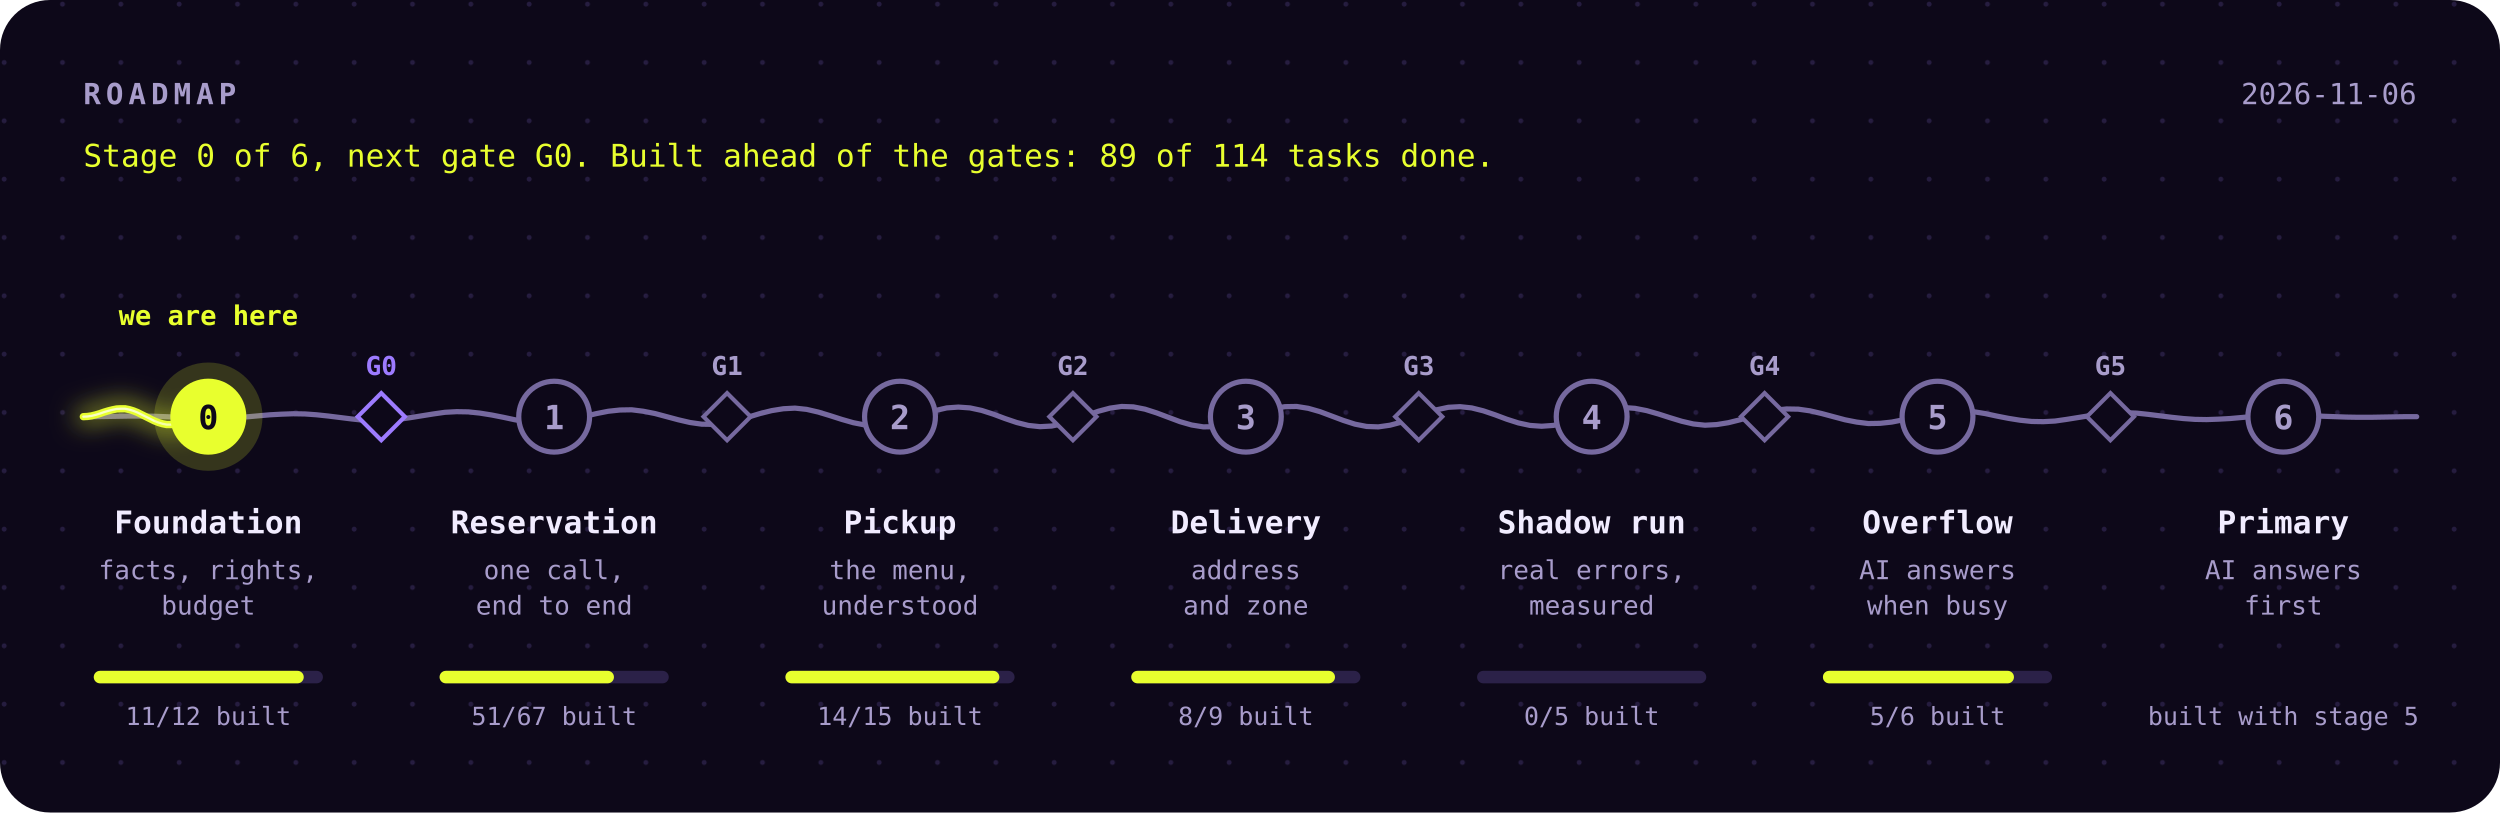
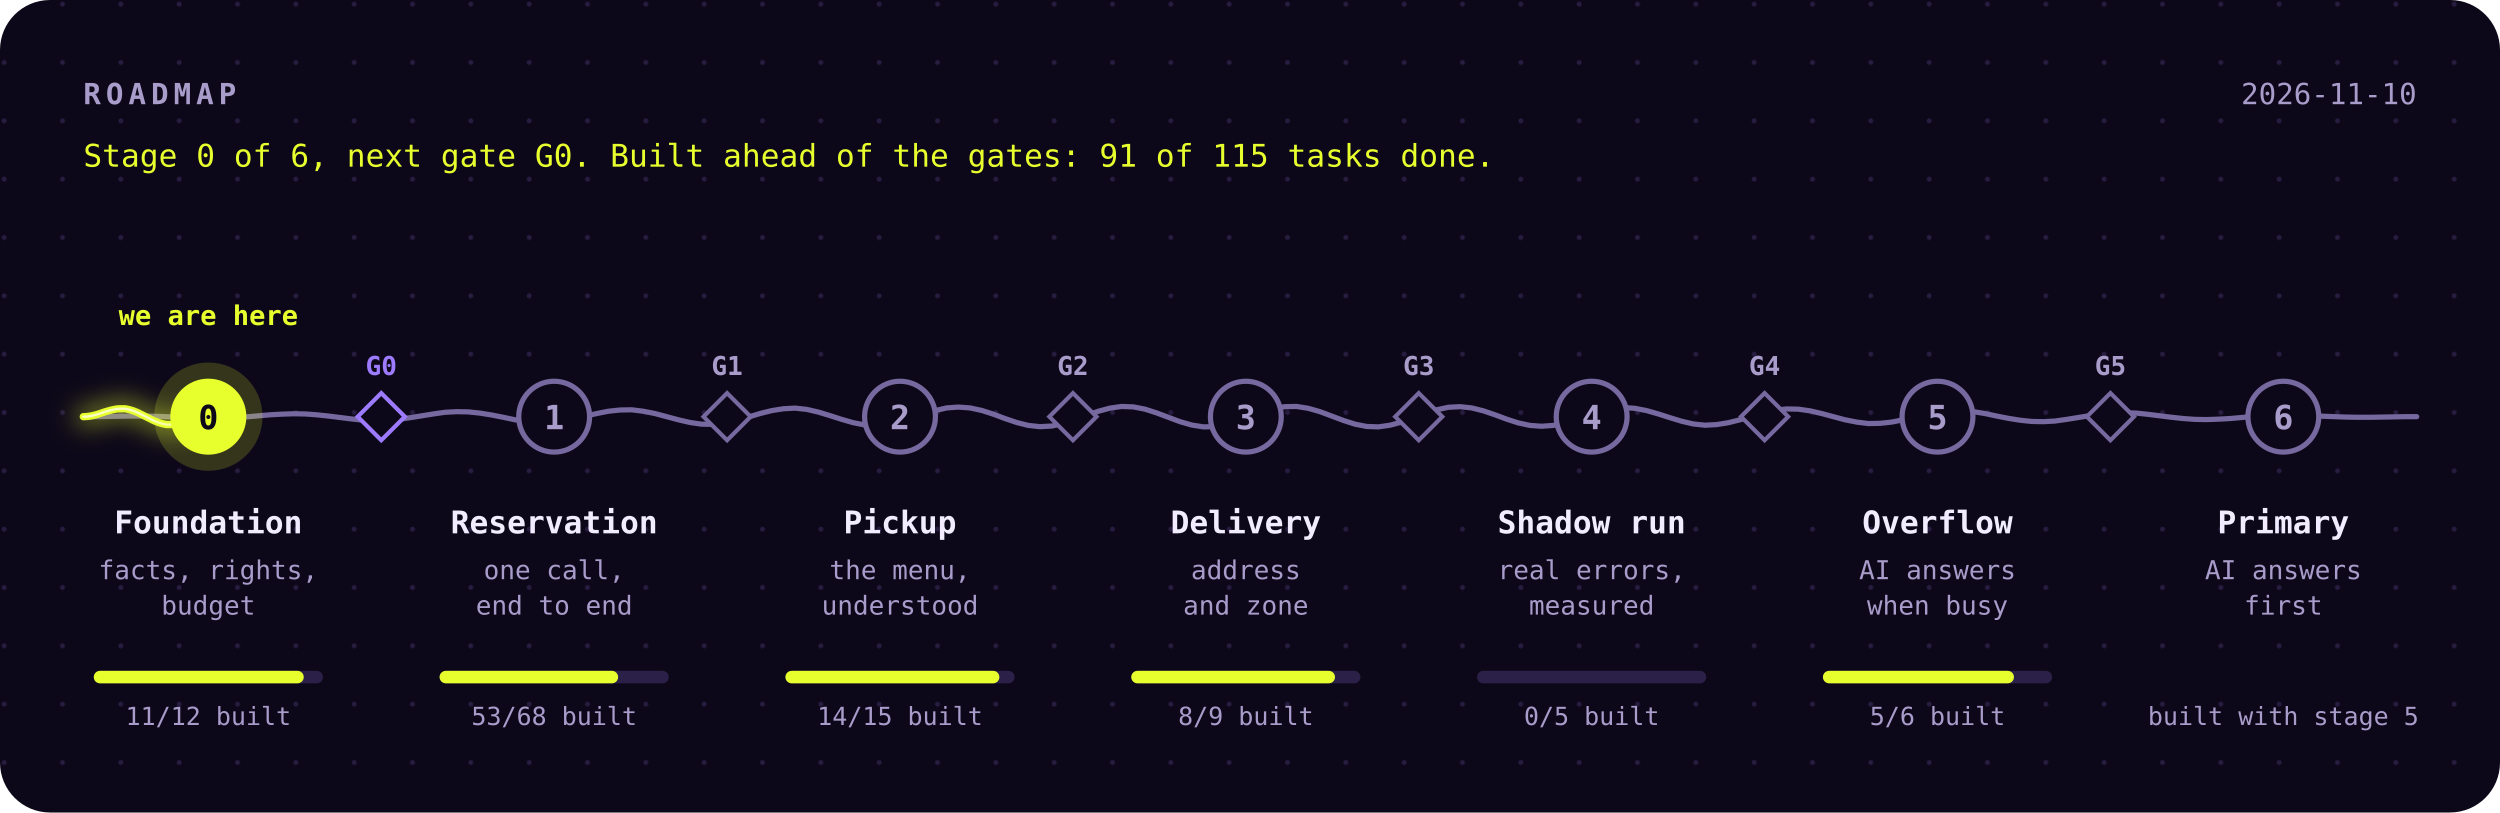
<svg xmlns="http://www.w3.org/2000/svg" width="1200" height="390" viewBox="0 0 1200 390" role="img" aria-labelledby="t d">
  <style>text{font-family:ui-monospace, 'JetBrains Mono', 'SF Mono', Menlo, Consolas, 'DejaVu Sans Mono', monospace}</style>
  <defs>
    <filter id="glow" filterUnits="userSpaceOnUse" x="0" y="0" width="1200" height="390">
      <feGaussianBlur stdDeviation="6" />
    </filter>
    <filter id="soft" filterUnits="userSpaceOnUse" x="0" y="0" width="1200" height="390">
      <feGaussianBlur stdDeviation="2.2" />
    </filter>
  </defs>
  <rect width="1200" height="390" rx="24" fill="#0D0819" />
  <pattern id="dots" width="28" height="28" patternUnits="userSpaceOnUse">
    <circle cx="2" cy="2" r="1.2" fill="#2B2148" />
  </pattern>
  <rect width="1200" height="390" rx="24" fill="url(#dots)" opacity="0.8" />
  <text x="40" y="50" font-size="14" fill="#A89CCB" font-weight="700" letter-spacing="2.4">ROADMAP</text>
-   <text x="1160" y="50" font-size="14" fill="#A89CCB" text-anchor="end">2026-11-06</text>
-   <text x="40" y="80" font-size="15" fill="#E8FF2E">Stage 0 of 6, next gate G0. Built ahead of the gates: 89 of 114 tasks done.</text>
+   <text x="1160" y="50" font-size="14" fill="#A89CCB" text-anchor="end">2026-11-10</text>
+   <text x="40" y="80" font-size="15" fill="#E8FF2E">Stage 0 of 6, next gate G0. Built ahead of the gates: 91 of 115 tasks done.</text>
  <path d="M40 200 L45.6 200 L51.2 199.9 L56.8 199.8 L62.4 199.7 L68 199.7 L73.6 199.8 L79.2 200 L84.8 200.2 L90.4 200.5 L96 200.7 L101.6 200.9 L107.2 200.8 L112.8 200.5 L118.4 200.1 L124 199.6 L129.6 199.1 L135.2 198.8 L140.8 198.6 L146.4 198.7 L152 199.1 L157.6 199.7 L163.2 200.4 L168.8 201.1 L174.4 201.7 L180 201.9 L185.6 201.8 L191.2 201.3 L196.8 200.5 L202.4 199.6 L208 198.7 L213.6 197.9 L219.2 197.6 L224.8 197.7 L230.4 198.3 L236 199.2 L241.6 200.3 L247.2 201.5 L252.8 202.4 L258.4 202.9 L264 202.8 L269.6 202.2 L275.2 201.1 L280.8 199.8 L286.4 198.5 L292 197.4 L297.6 196.8 L303.2 196.7 L308.8 197.4 L314.4 198.5 L320 200 L325.6 201.5 L331.2 202.8 L336.8 203.6 L342.4 203.7 L348 203.1 L353.6 201.9 L359.2 200.2 L364.8 198.5 L370.4 197.1 L376 196.2 L381.6 195.9 L387.2 196.5 L392.8 197.8 L398.4 199.5 L404 201.3 L409.6 202.9 L415.2 204 L420.8 204.4 L426.4 203.9 L432 202.6 L437.6 200.8 L443.2 198.9 L448.8 197.1 L454.4 195.8 L460 195.4 L465.6 195.8 L471.2 197 L476.8 198.8 L482.4 200.9 L488 202.8 L493.6 204.2 L499.2 204.8 L504.8 204.5 L510.4 203.3 L516 201.5 L521.6 199.4 L527.2 197.4 L532.8 195.9 L538.4 195.1 L544 195.3 L549.6 196.4 L555.2 198.2 L560.8 200.3 L566.4 202.4 L572 204 L577.6 204.9 L583.2 204.8 L588.8 203.9 L594.4 202.1 L600 200 L605.6 197.9 L611.2 196.1 L616.8 195.2 L622.4 195.1 L628 196 L633.6 197.6 L639.2 199.7 L644.8 201.8 L650.4 203.6 L656 204.7 L661.6 204.9 L667.2 204.1 L672.8 202.6 L678.4 200.6 L684 198.5 L689.6 196.7 L695.2 195.5 L700.8 195.2 L706.4 195.8 L712 197.2 L717.6 199.1 L723.2 201.2 L728.8 203 L734.4 204.2 L740 204.6 L745.6 204.2 L751.2 202.9 L756.8 201.1 L762.4 199.2 L768 197.4 L773.6 196.1 L779.2 195.6 L784.8 196 L790.4 197.1 L796 198.7 L801.6 200.5 L807.2 202.2 L812.8 203.5 L818.4 204.1 L824 203.8 L829.6 202.9 L835.2 201.5 L840.8 199.8 L846.4 198.1 L852 196.9 L857.6 196.3 L863.2 196.4 L868.8 197.2 L874.4 198.5 L880 200 L885.6 201.5 L891.2 202.6 L896.8 203.3 L902.4 203.2 L908 202.6 L913.6 201.5 L919.2 200.2 L924.8 198.9 L930.4 197.8 L936 197.2 L941.6 197.1 L947.2 197.6 L952.8 198.5 L958.4 199.7 L964 200.8 L969.6 201.7 L975.2 202.3 L980.8 202.4 L986.4 202.1 L992 201.3 L997.6 200.4 L1003.2 199.5 L1008.8 198.7 L1014.4 198.2 L1020 198.1 L1025.6 198.3 L1031.2 198.9 L1036.8 199.6 L1042.4 200.3 L1048 200.9 L1053.6 201.3 L1059.2 201.4 L1064.8 201.2 L1070.4 200.9 L1076 200.4 L1081.6 199.9 L1087.2 199.5 L1092.8 199.2 L1098.4 199.1 L1104 199.3 L1109.6 199.5 L1115.2 199.8 L1120.8 200 L1126.4 200.2 L1132 200.3 L1137.6 200.3 L1143.2 200.2 L1148.8 200.1 L1154.4 200 L1160 200" fill="none" stroke="#76699F" stroke-width="2.5" stroke-linecap="round" />
  <path d="M40 200 L42 199.9 L44 199.6 L46 199.1 L48 198.5 L50 197.8 L52 197.2 L54 196.7 L56 196.3 L58 196.2 L60 196.2 L62 196.6 L64 197.2 L66 198 L68 199 L70 200 L72 201 L74 202 L76 202.8 L78 203.4 L80 203.8 L82 203.8 L84 203.7 L86 203.3 L88 202.8 L90 202.2 L92 201.5 L94 200.9 L96 200.4 L98 200.1 L100 200" fill="none" stroke-linecap="round" stroke-linejoin="round" stroke="#E8FF2E" stroke-width="7.7" opacity="0.55" filter="url(#glow)" />
  <path d="M40 200 L42 199.9 L44 199.6 L46 199.1 L48 198.5 L50 197.8 L52 197.2 L54 196.7 L56 196.3 L58 196.2 L60 196.2 L62 196.6 L64 197.2 L66 198 L68 199 L70 200 L72 201 L74 202 L76 202.8 L78 203.4 L80 203.8 L82 203.8 L84 203.7 L86 203.3 L88 202.8 L90 202.2 L92 201.5 L94 200.9 L96 200.4 L98 200.1 L100 200" fill="none" stroke-linecap="round" stroke-linejoin="round" stroke="#E8FF2E" stroke-width="3.5" />
  <path d="M40 200 L42 199.9 L44 199.6 L46 199.1 L48 198.5 L50 197.8 L52 197.2 L54 196.7 L56 196.3 L58 196.2 L60 196.2 L62 196.6 L64 197.2 L66 198 L68 199 L70 200 L72 201 L74 202 L76 202.8 L78 203.4 L80 203.8 L82 203.8 L84 203.7 L86 203.3 L88 202.8 L90 202.2 L92 201.5 L94 200.9 L96 200.4 L98 200.1 L100 200" fill="none" stroke-linecap="round" stroke-linejoin="round" stroke="#FAFFD6" stroke-width="1.1" opacity="0.9" />
  <circle cx="100" cy="200" r="26" fill="#E8FF2E" opacity="0.18" />
  <text x="100" y="156" font-size="13" fill="#E8FF2E" text-anchor="middle" font-weight="700">we are here</text>
  <circle cx="100" cy="200" r="17" fill="#E8FF2E" stroke="#E8FF2E" stroke-width="2.5" />
  <text x="100" y="206" font-size="16" fill="#0D0819" text-anchor="middle" font-weight="700">0</text>
  <text x="100" y="256" font-size="15" fill="#F1ECFF" text-anchor="middle" font-weight="700">Foundation</text>
  <text x="100" y="278" font-size="12.5" fill="#A89CCB" text-anchor="middle">facts, rights,</text>
  <text x="100" y="295" font-size="12.5" fill="#A89CCB" text-anchor="middle">budget</text>
  <rect x="45" y="322" width="110" height="6" rx="3" fill="#2B2148" />
  <rect x="45" y="322" width="100.8" height="6" rx="3" fill="#E8FF2E" />
  <text x="100" y="348" font-size="12" fill="#A89CCB" text-anchor="middle">11/12 built</text>
  <rect x="175" y="192" width="16" height="16" transform="rotate(45 183 200)" fill="#0D0819" stroke="#9D7BFF" stroke-width="2" />
  <text x="183" y="180" font-size="12.5" fill="#9D7BFF" text-anchor="middle" font-weight="700">G0</text>
  <circle cx="266" cy="200" r="17" fill="#0D0819" stroke="#76699F" stroke-width="2.5" />
  <text x="266" y="206" font-size="16" fill="#A89CCB" text-anchor="middle" font-weight="700">1</text>
  <text x="266" y="256" font-size="15" fill="#F1ECFF" text-anchor="middle" font-weight="700">Reservation</text>
  <text x="266" y="278" font-size="12.5" fill="#A89CCB" text-anchor="middle">one call,</text>
  <text x="266" y="295" font-size="12.5" fill="#A89CCB" text-anchor="middle">end to end</text>
  <rect x="211" y="322" width="110" height="6" rx="3" fill="#2B2148" />
-   <rect x="211" y="322" width="83.7" height="6" rx="3" fill="#E8FF2E" />
-   <text x="266" y="348" font-size="12" fill="#A89CCB" text-anchor="middle">51/67 built</text>
+   <rect x="211" y="322" width="85.7" height="6" rx="3" fill="#E8FF2E" />
+   <text x="266" y="348" font-size="12" fill="#A89CCB" text-anchor="middle">53/68 built</text>
  <rect x="341" y="192" width="16" height="16" transform="rotate(45 349 200)" fill="#0D0819" stroke="#76699F" stroke-width="2" />
  <text x="349" y="180" font-size="12.5" fill="#A89CCB" text-anchor="middle" font-weight="700">G1</text>
  <circle cx="432" cy="200" r="17" fill="#0D0819" stroke="#76699F" stroke-width="2.5" />
  <text x="432" y="206" font-size="16" fill="#A89CCB" text-anchor="middle" font-weight="700">2</text>
  <text x="432" y="256" font-size="15" fill="#F1ECFF" text-anchor="middle" font-weight="700">Pickup</text>
  <text x="432" y="278" font-size="12.5" fill="#A89CCB" text-anchor="middle">the menu,</text>
  <text x="432" y="295" font-size="12.5" fill="#A89CCB" text-anchor="middle">understood</text>
  <rect x="377" y="322" width="110" height="6" rx="3" fill="#2B2148" />
  <rect x="377" y="322" width="102.7" height="6" rx="3" fill="#E8FF2E" />
  <text x="432" y="348" font-size="12" fill="#A89CCB" text-anchor="middle">14/15 built</text>
  <rect x="507" y="192" width="16" height="16" transform="rotate(45 515 200)" fill="#0D0819" stroke="#76699F" stroke-width="2" />
  <text x="515" y="180" font-size="12.5" fill="#A89CCB" text-anchor="middle" font-weight="700">G2</text>
  <circle cx="598" cy="200" r="17" fill="#0D0819" stroke="#76699F" stroke-width="2.5" />
  <text x="598" y="206" font-size="16" fill="#A89CCB" text-anchor="middle" font-weight="700">3</text>
  <text x="598" y="256" font-size="15" fill="#F1ECFF" text-anchor="middle" font-weight="700">Delivery</text>
  <text x="598" y="278" font-size="12.5" fill="#A89CCB" text-anchor="middle">address</text>
  <text x="598" y="295" font-size="12.5" fill="#A89CCB" text-anchor="middle">and zone</text>
  <rect x="543" y="322" width="110" height="6" rx="3" fill="#2B2148" />
  <rect x="543" y="322" width="97.8" height="6" rx="3" fill="#E8FF2E" />
  <text x="598" y="348" font-size="12" fill="#A89CCB" text-anchor="middle">8/9 built</text>
  <rect x="673" y="192" width="16" height="16" transform="rotate(45 681 200)" fill="#0D0819" stroke="#76699F" stroke-width="2" />
  <text x="681" y="180" font-size="12.5" fill="#A89CCB" text-anchor="middle" font-weight="700">G3</text>
  <circle cx="764" cy="200" r="17" fill="#0D0819" stroke="#76699F" stroke-width="2.5" />
  <text x="764" y="206" font-size="16" fill="#A89CCB" text-anchor="middle" font-weight="700">4</text>
  <text x="764" y="256" font-size="15" fill="#F1ECFF" text-anchor="middle" font-weight="700">Shadow run</text>
  <text x="764" y="278" font-size="12.5" fill="#A89CCB" text-anchor="middle">real errors,</text>
  <text x="764" y="295" font-size="12.5" fill="#A89CCB" text-anchor="middle">measured</text>
  <rect x="709" y="322" width="110" height="6" rx="3" fill="#2B2148" />
  <rect x="709" y="322" width="0" height="6" rx="3" fill="#E8FF2E" />
  <text x="764" y="348" font-size="12" fill="#A89CCB" text-anchor="middle">0/5 built</text>
  <rect x="839" y="192" width="16" height="16" transform="rotate(45 847 200)" fill="#0D0819" stroke="#76699F" stroke-width="2" />
  <text x="847" y="180" font-size="12.5" fill="#A89CCB" text-anchor="middle" font-weight="700">G4</text>
  <circle cx="930" cy="200" r="17" fill="#0D0819" stroke="#76699F" stroke-width="2.5" />
  <text x="930" y="206" font-size="16" fill="#A89CCB" text-anchor="middle" font-weight="700">5</text>
  <text x="930" y="256" font-size="15" fill="#F1ECFF" text-anchor="middle" font-weight="700">Overflow</text>
  <text x="930" y="278" font-size="12.5" fill="#A89CCB" text-anchor="middle">AI answers</text>
  <text x="930" y="295" font-size="12.5" fill="#A89CCB" text-anchor="middle">when busy</text>
  <rect x="875" y="322" width="110" height="6" rx="3" fill="#2B2148" />
  <rect x="875" y="322" width="91.7" height="6" rx="3" fill="#E8FF2E" />
  <text x="930" y="348" font-size="12" fill="#A89CCB" text-anchor="middle">5/6 built</text>
  <rect x="1005" y="192" width="16" height="16" transform="rotate(45 1013 200)" fill="#0D0819" stroke="#76699F" stroke-width="2" />
  <text x="1013" y="180" font-size="12.5" fill="#A89CCB" text-anchor="middle" font-weight="700">G5</text>
  <circle cx="1096" cy="200" r="17" fill="#0D0819" stroke="#76699F" stroke-width="2.5" />
  <text x="1096" y="206" font-size="16" fill="#A89CCB" text-anchor="middle" font-weight="700">6</text>
  <text x="1096" y="256" font-size="15" fill="#F1ECFF" text-anchor="middle" font-weight="700">Primary</text>
  <text x="1096" y="278" font-size="12.5" fill="#A89CCB" text-anchor="middle">AI answers</text>
  <text x="1096" y="295" font-size="12.5" fill="#A89CCB" text-anchor="middle">first</text>
  <text x="1096" y="348" font-size="12" fill="#A89CCB" text-anchor="middle">built with stage 5</text>
</svg>
